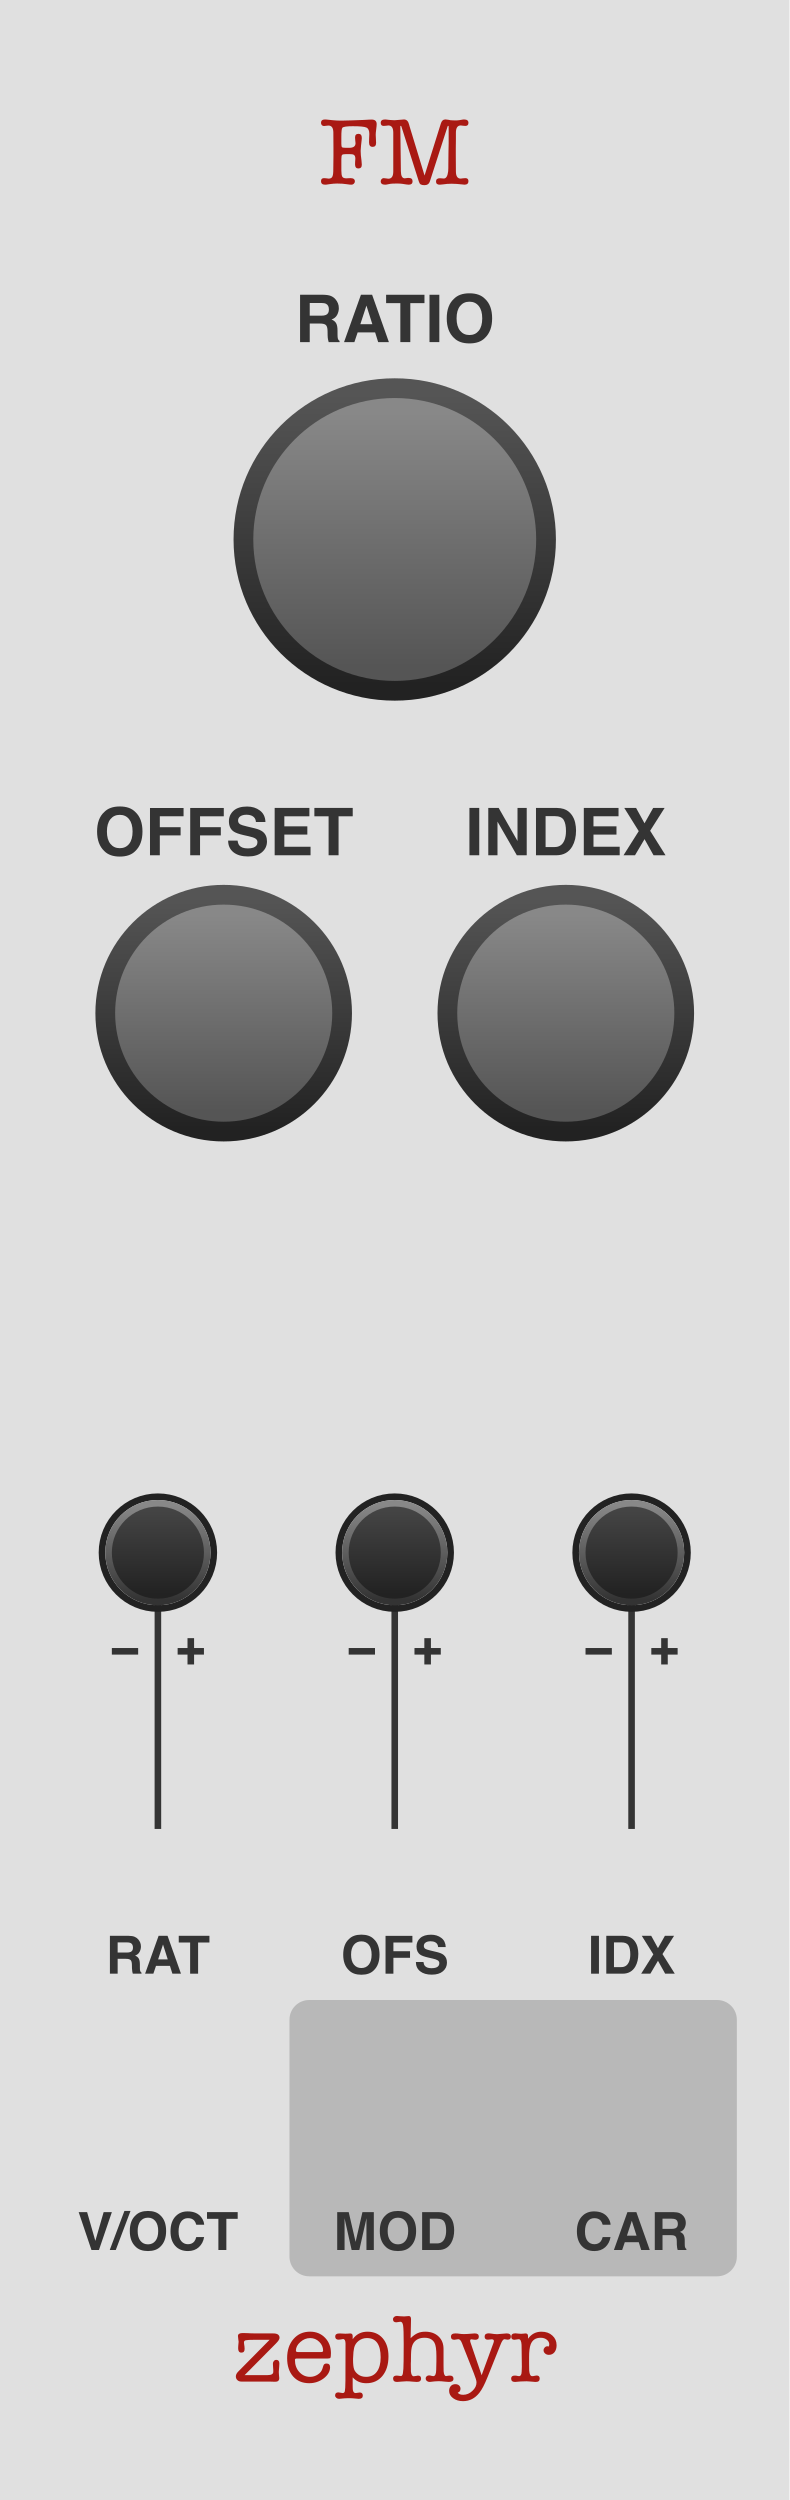
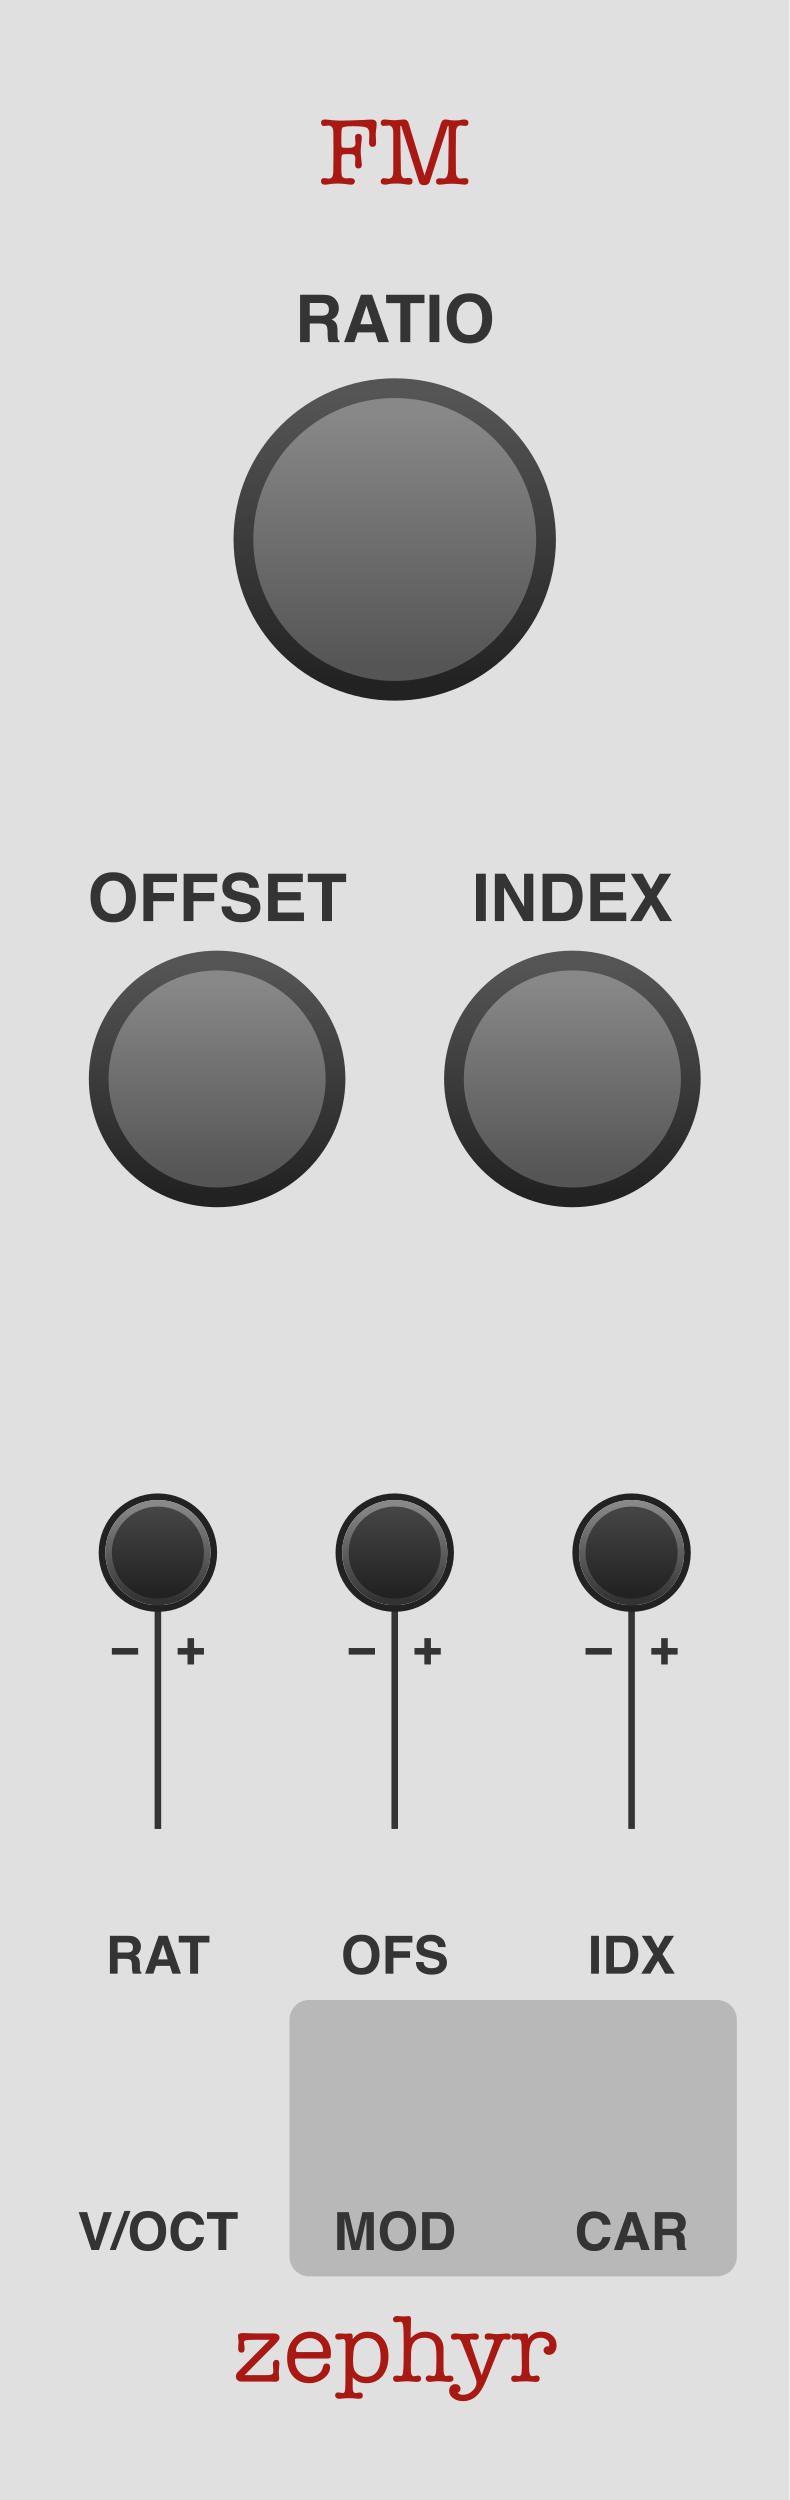
<svg xmlns="http://www.w3.org/2000/svg" xmlns:xlink="http://www.w3.org/1999/xlink" version="1.1" width="120" height="380" viewBox="0 0 120 380" id="svg164">
  <style id="style2">
    text.title {
      fill: #a91913;
      font-family: 'American Typewriter';
      font-size: 11pt;
    }
    text.big-label {
      fill: #343434;
      font-family: 'Helvetica';
      font-weight: bold;
      font-size: 7.5pt;
    }
    text.label {
      fill: #343434;
      font-family: 'Helvetica';
      font-weight: bold;
      font-size: 6pt;
    }
    .background {
      fill: #e0e0e0;
    }
    .output {
      fill: #b8b8b8;
    }
    polyline.connect {
      stroke: #343434;
      stroke-width: 1;
    }

    .blueprint {
      stroke: #08f;
      fill: none;
    }
  </style>
  <defs id="defs50">
    <linearGradient id="smallKnobMediumGradient">
      <stop offset="5%" stop-color="#888" id="stop4" />
      <stop offset="95%" stop-color="#333" id="stop6" />
    </linearGradient>
    <linearGradient id="smallKnobDarkGradient">
      <stop offset="5%" stop-color="#444" id="stop9" />
      <stop offset="95%" stop-color="#222" id="stop11" />
    </linearGradient>
    <linearGradient id="bigKnobMediumGradient">
      <stop offset="5%" stop-color="#888" id="stop14" />
      <stop offset="95%" stop-color="#555" id="stop16" />
    </linearGradient>
    <linearGradient id="bigKnobDarkGradient">
      <stop offset="5%" stop-color="#555" id="stop19" />
      <stop offset="95%" stop-color="#222" id="stop21" />
    </linearGradient>
    <symbol id="knob18">
      <g transform="translate(9 9)" id="g30">
        <circle r="8.5" stroke="#222" fill="none" id="circle24" />
        <circle r="8" fill="url('#smallKnobMediumGradient')" transform="rotate(90)" id="circle26" />
        <circle r="7" fill="url('#smallKnobDarkGradient')" transform="rotate(90)" id="circle28" />
      </g>
    </symbol>
    <symbol id="knob40">
      <g transform="translate(20 20)" id="g37">
        <circle r="19.5" fill="url('#bigKnobDarkGradient')" transform="rotate(90)" id="circle33" />
        <circle r="16.5" fill="url('#bigKnobMediumGradient')" transform="rotate(90)" id="circle35" />
      </g>
    </symbol>
    <symbol id="knob50">
      <g transform="translate(25 25)" id="g44">
        <circle r="24.5" fill="url('#bigKnobDarkGradient')" transform="rotate(90)" id="circle40" />
        <circle r="21.5" fill="url('#bigKnobMediumGradient')" transform="rotate(90)" id="circle42" />
      </g>
    </symbol>
    <symbol id="port">
      <g transform="translate(12 12)" id="g47" />
    </symbol>
    <linearGradient xlink:href="#bigKnobDarkGradient" id="linearGradient215" x1="-24.5" y1="-24.5" x2="24.5" y2="-24.5" gradientUnits="userSpaceOnUse" />
    <linearGradient xlink:href="#bigKnobMediumGradient" id="linearGradient217" x1="-21.5" y1="-21.5" x2="21.5" y2="-21.5" gradientUnits="userSpaceOnUse" />
    <linearGradient xlink:href="#bigKnobDarkGradient" id="linearGradient227" x1="-19.5" y1="-19.5" x2="19.5" y2="-19.5" gradientUnits="userSpaceOnUse" />
    <linearGradient xlink:href="#bigKnobMediumGradient" id="linearGradient229" x1="-16.5" y1="-16.5" x2="16.5" y2="-16.5" gradientUnits="userSpaceOnUse" />
    <linearGradient xlink:href="#bigKnobDarkGradient" id="linearGradient239" x1="-19.5" y1="-19.5" x2="19.5" y2="-19.5" gradientUnits="userSpaceOnUse" />
    <linearGradient xlink:href="#bigKnobMediumGradient" id="linearGradient241" x1="-16.5" y1="-16.5" x2="16.5" y2="-16.5" gradientUnits="userSpaceOnUse" />
    <linearGradient xlink:href="#smallKnobMediumGradient" id="linearGradient253" x1="-8" y1="-8" x2="8" y2="-8" gradientUnits="userSpaceOnUse" />
    <linearGradient xlink:href="#smallKnobDarkGradient" id="linearGradient255" x1="-7" y1="-7" x2="7" y2="-7" gradientUnits="userSpaceOnUse" />
    <linearGradient xlink:href="#smallKnobMediumGradient" id="linearGradient275" x1="-8" y1="-8" x2="8" y2="-8" gradientUnits="userSpaceOnUse" />
    <linearGradient xlink:href="#smallKnobDarkGradient" id="linearGradient277" x1="-7" y1="-7" x2="7" y2="-7" gradientUnits="userSpaceOnUse" />
    <linearGradient xlink:href="#smallKnobMediumGradient" id="linearGradient297" x1="-8" y1="-8" x2="8" y2="-8" gradientUnits="userSpaceOnUse" />
    <linearGradient xlink:href="#smallKnobDarkGradient" id="linearGradient299" x1="-7" y1="-7" x2="7" y2="-7" gradientUnits="userSpaceOnUse" />
  </defs>
  <path id="rect52" style="fill:#e0e0e0" d="M 0,0 H 120 V 380 H 0 Z" class="background" />
  <g aria-label="FM" id="text54" style="font-size:14.667px;font-family:'American Typewriter';text-anchor:middle;fill:#a91913" class="title">
    <path d="M 50.684,23.732 V 22.5 l -0.015,-2.332 q 0,-1.085 -0.748,-1.085 -0.191,0 -0.293,0.029 -0.235,0.044 -0.381,0.044 -0.191,0 -0.323,-0.132 -0.132,-0.147 -0.132,-0.352 0,-0.513 0.616,-0.513 0.073,0 0.22,0.015 l 1.012,0.103 q 0.572,0.059 1.276,0.059 0.381,0 1.643,-0.044 L 55.245,18.232 q 0.337,-0.015 0.792,-0.044 0.205,-0.015 0.44,-0.015 0.777,0 0.777,0.689 0,0.264 -0.073,0.807 -0.073,0.543 -0.073,0.821 0,0.235 0.029,0.587 0.029,0.352 0.029,0.645 0,0.601 -0.528,0.601 -0.543,0 -0.543,-0.689 0,-0.205 0.015,-0.631 0.029,-0.425 0.029,-0.631 0,-0.777 -0.44,-0.983 -0.44,-0.205 -2.083,-0.205 -1.393,0 -1.584,0.249 -0.147,0.191 -0.147,1.349 v 1.085 q 0,0.411 0.103,0.513 0.117,0.088 0.616,0.088 h 0.484 q 0.953,0 0.953,-0.704 0,-0.161 -0.044,-0.44 -0.029,-0.279 -0.029,-0.425 0,-0.557 0.528,-0.557 0.499,0 0.499,0.645 0,0.088 -0.029,0.352 l -0.088,0.792 q -0.059,0.528 -0.059,0.792 0,0.601 0.132,1.525 0.044,0.308 0.044,0.587 0,0.572 -0.528,0.572 -0.499,0 -0.499,-0.616 0,-0.147 0.015,-0.44 0.029,-0.293 0.029,-0.44 0,-0.455 -0.249,-0.587 Q 53.602,23.424 53.089,23.424 h -0.455 q -0.513,0 -0.631,0.117 -0.117,0.117 -0.117,0.645 V 25.932 q 0,0.689 0.147,0.939 0.161,0.235 0.587,0.235 0.103,0 0.323,-0.015 0.22,-0.015 0.323,-0.015 0.675,0 0.675,0.499 0,0.205 -0.161,0.352 -0.147,0.147 -0.367,0.147 -0.235,0 -0.689,-0.073 -0.645,-0.103 -1.467,-0.103 -0.528,0 -1.129,0.088 l -0.499,0.073 q -0.044,0 -0.103,0.015 -0.059,0 -0.088,0 -0.645,0 -0.645,-0.528 0,-0.469 0.455,-0.469 0.059,0 0.381,0.029 0.161,0.044 0.308,0.044 0.396,0 0.543,-0.235 0.161,-0.249 0.176,-0.865 z" style="font-size:14.667px;font-family:'American Typewriter';text-anchor:middle;fill:#a91913" id="path405" />
    <path d="M 62.272,19.259 64.531,26.68 67.01,18.775 q 0.191,-0.616 0.66,-0.616 h 0.073 q 0.147,0 0.381,0.044 0.293,0.073 0.381,0.073 0.235,0.029 0.645,0.029 0.44,0 0.689,-0.044 l 0.513,-0.088 q 0.044,-0.015 0.176,-0.015 0.675,0 0.675,0.513 0,0.469 -0.469,0.469 -0.117,0 -0.352,-0.029 -0.22,-0.044 -0.337,-0.044 -0.748,0 -0.748,1.1 v 1.027 l -0.015,1.291 V 23.732 l 0.015,2.317 q 0,1.1 0.733,1.1 0.147,0 0.323,-0.044 0.323,-0.029 0.381,-0.029 0.469,0 0.469,0.469 0,0.528 -0.631,0.528 0.029,0 -0.22,-0.029 -1.012,-0.117 -1.716,-0.117 -0.689,0 -1.32,0.103 -0.264,0.044 -0.469,0.044 -0.572,0 -0.572,-0.484 0,-0.499 0.587,-0.499 0.147,0 0.22,0.015 0.323,0.029 0.381,0.029 0.528,0 0.66,-1.1 0.029,-0.235 0.029,-1.496 0,-0.484 0.015,-1.408 l 0.029,-1.32 v -2.596 q 0,-0.088 -0.073,-0.088 -0.044,0 -0.088,0.088 l -2.699,8.375 q -0.176,0.557 -0.821,0.557 -0.381,0 -0.572,-0.117 -0.176,-0.103 -0.279,-0.44 l -2.655,-8.375 q -0.044,-0.088 -0.103,-0.088 -0.059,0 -0.059,0.088 l 0.088,6.82 q 0.015,1.071 0.587,1.071 0.161,0 0.44,-0.059 h 0.176 q 0.572,0 0.572,0.513 0,0.513 -0.587,0.513 -0.103,0 -0.308,-0.029 -0.323,-0.044 -0.689,-0.103 -0.293,-0.044 -0.748,-0.044 -0.807,0 -1.041,0.044 l -0.616,0.117 q -0.029,0 -0.088,0.015 -0.059,0 -0.088,0 -0.675,0 -0.675,-0.513 0,-0.205 0.132,-0.337 0.132,-0.147 0.323,-0.147 0.161,0 0.381,0.044 0.22,0.044 0.323,0.044 0.748,0 0.748,-1.1 v -5.896 q 0,-1.1 -0.748,-1.1 -0.117,0 -0.352,0.044 -0.235,0.029 -0.352,0.029 -0.455,0 -0.455,-0.469 0,-0.513 0.66,-0.513 0.059,0 0.191,0.015 l 0.513,0.059 q 0.381,0.044 0.719,0.044 0.279,0 0.748,-0.059 0.484,-0.059 0.704,-0.059 0.572,0 0.763,0.719 z" style="font-size:14.667px;font-family:'American Typewriter';text-anchor:middle;fill:#a91913" id="path407" />
  </g>
  <g aria-label="zephyr" id="text56" style="font-size:14.667px;font-family:'American Typewriter';text-anchor:middle;fill:#a91913" class="title">
    <path d="m 36.201,360.489 4.781,-4.84 h -2.244 q -1.1,0 -1.379,0.073 -0.279,0.059 -0.279,0.337 0,0.117 0.029,0.264 0.073,0.381 0.073,0.719 0,0.557 -0.484,0.557 -0.499,0 -0.499,-0.645 0,-0.279 0.015,-0.381 0.059,-0.44 0.059,-0.631 0,-0.147 -0.059,-0.425 -0.044,-0.293 -0.044,-0.44 0,-0.455 0.733,-0.455 0.235,0 0.631,0.015 0.455,0.029 0.631,0.029 l 0.88,0.015 h 2.493 q 0.953,0 0.953,0.675 0,0.308 -0.557,0.865 l -4.752,4.796 h 3.491 q 0.865,0 0.865,-0.499 V 360.24 q 0,-0.249 -0.029,-0.425 -0.029,-0.557 -0.029,-0.528 0,-0.249 0.147,-0.411 0.147,-0.176 0.367,-0.176 0.469,0 0.469,0.557 0,0.249 -0.029,0.513 -0.059,0.528 -0.059,0.763 0,0.161 0.029,0.469 0.044,0.308 0.044,0.469 0,0.572 -0.645,0.557 L 40.909,362 h -4.224 q -0.367,0 -0.601,-0.22 -0.235,-0.22 -0.235,-0.557 0,-0.381 0.352,-0.733 z" style="font-size:14.667px;font-family:'American Typewriter';text-anchor:middle;fill:#a91913" id="path392" />
    <path d="m 50.301,357.688 q 0,0.557 -0.073,0.689 -0.073,0.117 -0.425,0.117 h -4.664 q -0.191,0 -0.249,0.059 -0.059,0.044 -0.059,0.161 0,1.1 0.66,1.833 0.66,0.733 1.643,0.733 0.645,0 1.173,-0.352 0.543,-0.352 0.704,-0.895 l 0.132,-0.425 q 0.103,-0.352 0.484,-0.352 0.543,0 0.543,0.557 0,0.953 -0.968,1.701 -0.968,0.733 -2.2,0.733 -1.54,0 -2.449,-1.027 -0.909,-1.041 -0.909,-2.787 0,-1.789 0.968,-2.904 0.968,-1.115 2.523,-1.115 1.379,0 2.273,0.924 0.895,0.924 0.895,2.347 z m -5.324,-0.381 q 0,0.205 0.323,0.205 h 3.505 q 0.308,0 0.308,-0.205 0,-0.777 -0.587,-1.349 -0.587,-0.572 -1.379,-0.572 -0.821,0 -1.496,0.601 -0.675,0.587 -0.675,1.32 z" style="font-size:14.667px;font-family:'American Typewriter';text-anchor:middle;fill:#a91913" id="path394" />
    <path d="m 53.606,355.092 v 0.469 q 0.821,-1.144 2.244,-1.144 1.467,0 2.332,1.012 0.865,1.012 0.865,2.743 0,1.863 -0.924,2.977 -0.909,1.1 -2.449,1.1 -1.276,0 -2.068,-0.895 v 1.217 q 0,0.557 0.029,0.719 0.088,0.455 0.425,0.455 0.103,0 0.308,-0.044 0.205,-0.044 0.308,-0.044 0.469,0 0.469,0.484 0,0.484 -0.616,0.484 -0.22,0 -0.66,-0.059 -0.323,-0.044 -0.968,-0.044 -0.352,0 -0.587,0.029 -0.587,0.073 -0.777,0.073 -0.249,0 -0.425,-0.161 -0.176,-0.147 -0.176,-0.352 0,-0.469 0.499,-0.469 0.088,0 0.279,0.044 0.249,0.059 0.367,0.059 0.279,0 0.337,-0.293 0.073,-0.279 0.088,-1.584 l 0.015,-5.661 q -0.015,-0.675 -0.381,-0.675 -0.103,0 -0.323,0.059 -0.205,0.044 -0.323,0.044 -0.543,0 -0.543,-0.484 0,-0.469 0.645,-0.469 0.161,0 0.352,0.015 0.367,0.029 0.543,0.029 0.132,0 0.381,-0.015 0.249,-0.029 0.367,-0.029 0.367,0 0.367,0.411 z m 0.22,1.789 q -0.132,0.572 -0.147,1.393 0,0.059 -0.015,0.22 0,0.132 0,0.205 0,0.983 0.161,1.437 0.161,0.44 0.631,0.792 0.484,0.352 1.188,0.352 1.056,0 1.628,-0.763 0.587,-0.777 0.587,-2.2 0,-2.933 -2.083,-2.933 -0.704,0 -1.261,0.425 -0.543,0.425 -0.689,1.071 z" style="font-size:14.667px;font-family:'American Typewriter';text-anchor:middle;fill:#a91913" id="path396" />
    <path d="M 62.474,352.555 62.415,355.4 q 0.587,-0.557 1.071,-0.763 0.484,-0.22 1.144,-0.22 1.261,0 2.024,0.719 0.763,0.719 0.763,1.892 v 2.449 q 0,0.865 0.015,0.953 0.059,0.733 0.381,0.733 0.117,0 0.337,-0.059 0.088,-0.015 0.235,-0.015 0.543,0 0.543,0.484 0,0.484 -0.704,0.484 -0.191,0 -0.557,-0.044 -0.616,-0.073 -0.997,-0.073 -0.381,0 -0.587,0.029 -0.616,0.088 -0.763,0.088 -0.264,0 -0.44,-0.147 -0.176,-0.161 -0.176,-0.396 0,-0.191 0.147,-0.323 0.161,-0.132 0.367,-0.132 0.161,0 0.381,0.073 0.132,0.044 0.249,0.044 0.44,0 0.455,-0.953 0,-0.176 0.015,-0.689 l 0.015,-0.631 v -0.792 q 0,-1.496 -0.293,-2.009 -0.425,-0.763 -1.496,-0.763 -1.159,0 -1.687,0.792 -0.367,0.543 -0.381,1.745 l -0.015,1.056 q 0,0.088 -0.015,0.293 0,0.191 0,0.279 0,0.836 0.015,0.968 0.073,0.719 0.425,0.719 0.117,0 0.323,-0.044 0.22,-0.059 0.323,-0.059 0.469,0 0.469,0.455 0,0.513 -0.645,0.513 -0.205,0 -0.616,-0.044 -0.557,-0.059 -0.953,-0.059 -0.249,0 -0.689,0.044 -0.587,0.059 -0.748,0.059 -0.601,0 -0.601,-0.528 0,-0.44 0.557,-0.44 0.191,0 0.279,0.029 0.249,0.044 0.352,0.044 0.235,0 0.308,-0.44 0.088,-0.455 0.103,-1.833 l 0.015,-2.625 q 0,-2.2 -0.088,-2.772 -0.088,-0.587 -0.411,-0.587 -0.103,0 -0.308,0.044 -0.205,0.044 -0.323,0.044 -0.499,0 -0.499,-0.469 0,-0.205 0.176,-0.352 0.176,-0.147 0.425,-0.147 0.073,0 0.499,0.044 0.279,0.029 0.601,0.029 0.132,0 0.367,-0.029 0.235,-0.029 0.337,-0.029 0.337,0 0.337,0.484 z" style="font-size:14.667px;font-family:'American Typewriter';text-anchor:middle;fill:#a91913" id="path398" />
    <path d="m 71.522,356.075 1.687,4.957 1.789,-4.884 q 0.073,-0.205 0.073,-0.323 0,-0.249 -0.337,-0.249 -0.176,0 -0.279,0.029 -0.235,0.029 -0.308,0.029 -0.484,0 -0.484,-0.469 0,-0.499 0.631,-0.499 0.088,0 0.293,0.029 l 0.528,0.073 q 0.205,0.029 0.44,0.029 0.249,0 0.733,-0.059 0.484,-0.059 0.733,-0.059 0.631,0 0.631,0.484 0,0.469 -0.484,0.469 -0.147,0 -0.22,-0.029 -0.191,-0.044 -0.264,-0.044 -0.279,0 -0.572,0.748 l -1.995,4.987 q -0.66,1.657 -1.247,2.405 -0.997,1.276 -2.493,1.276 -0.895,0 -1.511,-0.455 -0.601,-0.455 -0.601,-1.1 0,-0.455 0.264,-0.748 0.264,-0.279 0.689,-0.279 0.337,0 0.557,0.191 0.22,0.205 0.22,0.499 0,0.469 -0.425,0.601 0.22,0.323 0.836,0.323 0.777,0 1.393,-0.587 0.631,-0.572 0.631,-1.291 0,-0.367 -0.396,-1.364 l -1.613,-4.077 q 0,0 -0.176,-0.469 -0.249,-0.66 -0.572,-0.66 -0.088,0 -0.323,0.044 -0.22,0.044 -0.293,0.044 -0.513,0 -0.513,-0.469 0,-0.499 0.675,-0.499 0.22,0 0.337,0.015 l 0.587,0.073 q 0.015,0 0.117,0 0.103,0.015 0.176,0.015 0.528,0 1.129,-0.059 0.455,-0.044 0.601,-0.044 0.616,0 0.616,0.484 0,0.484 -0.557,0.484 -0.088,0 -0.279,-0.029 -0.191,-0.044 -0.279,-0.044 -0.205,0 -0.205,0.205 0,0.117 0.059,0.293 z" style="font-size:14.667px;font-family:'American Typewriter';text-anchor:middle;fill:#a91913" id="path400" />
    <path d="m 80.261,355.092 v 0.396 q 0.763,-1.071 2.039,-1.071 1.027,0 1.657,0.587 0.645,0.572 0.645,1.481 0,0.645 -0.323,1.056 -0.323,0.396 -0.851,0.396 -0.337,0 -0.572,-0.205 -0.235,-0.205 -0.235,-0.499 0,-0.235 0.176,-0.411 0.176,-0.191 0.411,-0.191 0.044,0 0.191,0.044 0.088,-0.176 0.088,-0.323 0,-0.425 -0.381,-0.719 -0.367,-0.293 -0.924,-0.293 -1.144,0 -1.525,1.027 -0.235,0.631 -0.235,1.907 v 0.968 q 0,0.983 0.015,1.1 0.073,0.836 0.455,0.836 0.191,0 0.396,-0.059 0.161,-0.044 0.279,-0.044 0.469,0 0.469,0.469 0,0.513 -0.601,0.513 h -0.059 q -0.22,0 -0.675,-0.059 -0.44,-0.044 -0.66,-0.044 -0.587,0 -0.924,0.029 l -0.821,0.073 q -0.601,0 -0.601,-0.513 0,-0.455 0.557,-0.455 0.147,0 0.22,0.015 l 0.22,0.044 q 0.147,0.029 0.205,0.029 0.367,0 0.396,-0.675 l 0.029,-0.748 -0.044,-3.329 q -0.044,-0.865 -0.44,-0.865 -0.117,0 -0.323,0.044 -0.205,0.044 -0.323,0.044 -0.484,0 -0.484,-0.469 0,-0.513 0.631,-0.513 0.147,0 0.44,0.044 0.293,0.029 0.44,0.029 0.117,0 0.381,-0.029 0.117,-0.029 0.279,-0.029 0.381,0 0.381,0.411 z" style="font-size:14.667px;font-family:'American Typewriter';text-anchor:middle;fill:#a91913" id="path402" />
  </g>
  <g aria-label="RATIO" id="text58" style="font-weight:bold;font-size:10px;font-family:Helvetica;text-anchor:middle;fill:#343434" class="big-label">
    <path d="M 48.633,49.178 H 47.08 V 52 h -1.47 v -7.197 h 3.53 q 0.757,0.015 1.162,0.186 0.41,0.171 0.693,0.503 0.234,0.273 0.371,0.605 0.137,0.332 0.137,0.757 0,0.513 -0.259,1.011 -0.259,0.493 -0.854,0.698 0.498,0.2 0.703,0.571 0.21,0.366 0.21,1.123 v 0.483 q 0,0.493 0.039,0.669 0.059,0.278 0.273,0.41 V 52 h -1.655 q -0.068,-0.239 -0.098,-0.386 -0.059,-0.303 -0.063,-0.62 l -0.01,-0.669 q -0.01,-0.688 -0.254,-0.918 -0.239,-0.229 -0.903,-0.229 z m 0.913,-1.309 q 0.449,-0.205 0.449,-0.811 0,-0.654 -0.435,-0.879 -0.244,-0.127 -0.732,-0.127 h -1.748 v 1.934 h 1.704 q 0.508,0 0.762,-0.117 z" style="font-weight:bold;font-size:10px;font-family:Helvetica;text-anchor:middle;fill:#343434" id="path426" />
    <path d="M 57.017,50.521 H 54.365 L 53.867,52 h -1.572 l 2.568,-7.197 H 56.562 L 59.111,52 h -1.631 z m -0.42,-1.24 -0.898,-2.832 -0.928,2.832 z" style="font-weight:bold;font-size:10px;font-family:Helvetica;text-anchor:middle;fill:#343434" id="path428" />
    <path d="m 64.519,44.803 v 1.274 h -2.153 V 52 h -1.514 v -5.923 h -2.163 v -1.274 z" style="font-weight:bold;font-size:10px;font-family:Helvetica;text-anchor:middle;fill:#343434" id="path430" />
    <path d="m 65.283,44.803 h 1.494 V 52 h -1.494 z" style="font-weight:bold;font-size:10px;font-family:Helvetica;text-anchor:middle;fill:#343434" id="path432" />
    <path d="m 71.357,52.2 q -1.543,0 -2.358,-0.84 -1.094,-1.03 -1.094,-2.969 0,-1.978 1.094,-2.969 0.815,-0.84 2.358,-0.84 1.543,0 2.358,0.84 1.089,0.991 1.089,2.969 0,1.938 -1.089,2.969 -0.815,0.84 -2.358,0.84 z m 1.421,-1.934 q 0.522,-0.659 0.522,-1.875 0,-1.211 -0.527,-1.87 -0.522,-0.664 -1.416,-0.664 -0.894,0 -1.426,0.659 -0.532,0.659 -0.532,1.875 0,1.216 0.532,1.875 0.532,0.659 1.426,0.659 0.894,0 1.421,-0.659 z" style="font-weight:bold;font-size:10px;font-family:Helvetica;text-anchor:middle;fill:#343434" id="path434" />
  </g>
  <g id="use60" transform="translate(35,57)">
    <g transform="translate(25,25)" id="g211">
      <path id="circle207" style="fill:url(#linearGradient215)" transform="rotate(90)" d="M 24.5,0 A 24.5,24.5 0 0 1 0,24.5 24.5,24.5 0 0 1 -24.5,0 24.5,24.5 0 0 1 0,-24.5 24.5,24.5 0 0 1 24.5,0 Z" />
      <path id="circle209" style="fill:url(#linearGradient217)" transform="rotate(90)" d="M 21.5,0 A 21.5,21.5 0 0 1 0,21.5 21.5,21.5 0 0 1 -21.5,0 21.5,21.5 0 0 1 0,-21.5 21.5,21.5 0 0 1 21.5,0 Z" />
    </g>
  </g>
  <g aria-label="OFFSET" id="text64" style="font-weight:bold;font-size:10px;font-family:Helvetica;text-anchor:middle;fill:#343434" class="big-label">
-     <path d="m 18.209,130.2 q -1.543,0 -2.358,-0.84 -1.094,-1.03 -1.094,-2.969 0,-1.978 1.094,-2.969 0.815,-0.84 2.358,-0.84 1.543,0 2.358,0.84 1.089,0.991 1.089,2.969 0,1.938 -1.089,2.969 -0.815,0.84 -2.358,0.84 z m 1.421,-1.934 q 0.522,-0.659 0.522,-1.875 0,-1.211 -0.527,-1.87 -0.522,-0.664 -1.416,-0.664 -0.894,0 -1.426,0.659 -0.532,0.659 -0.532,1.875 0,1.216 0.532,1.875 0.532,0.659 1.426,0.659 0.894,0 1.421,-0.659 z" style="font-weight:bold;font-size:10px;font-family:Helvetica;text-anchor:middle;fill:#343434" id="path379" />
-     <path d="m 27.901,124.077 h -3.608 v 1.655 h 3.159 v 1.25 H 24.293 V 130 h -1.494 v -7.188 h 5.103 z" style="font-weight:bold;font-size:10px;font-family:Helvetica;text-anchor:middle;fill:#343434" id="path381" />
-     <path d="M 34.015,124.077 H 30.406 v 1.655 h 3.159 v 1.25 H 30.406 V 130 h -1.494 v -7.188 h 5.103 z" style="font-weight:bold;font-size:10px;font-family:Helvetica;text-anchor:middle;fill:#343434" id="path383" />
-     <path d="m 37.638,128.96 q 0.532,0 0.864,-0.117 0.63,-0.225 0.63,-0.835 0,-0.356 -0.312,-0.552 -0.312,-0.19 -0.981,-0.337 l -0.762,-0.171 q -1.123,-0.254 -1.553,-0.552 -0.728,-0.498 -0.728,-1.558 0,-0.967 0.703,-1.606 0.703,-0.64 2.065,-0.64 1.138,0 1.938,0.605 0.806,0.601 0.845,1.748 h -1.445 q -0.039,-0.649 -0.566,-0.923 -0.352,-0.181 -0.874,-0.181 -0.581,0 -0.928,0.234 -0.347,0.234 -0.347,0.654 0,0.386 0.342,0.576 0.22,0.127 0.938,0.298 l 1.24,0.298 q 0.815,0.195 1.23,0.522 0.645,0.508 0.645,1.47 0,0.986 -0.757,1.641 -0.752,0.649 -2.129,0.649 -1.406,0 -2.212,-0.64 -0.806,-0.645 -0.806,-1.768 h 1.436 q 0.068,0.493 0.269,0.737 0.366,0.444 1.255,0.444 z" style="font-weight:bold;font-size:10px;font-family:Helvetica;text-anchor:middle;fill:#343434" id="path385" />
-     <path d="M 46.715,126.855 H 43.219 v 1.851 h 3.984 V 130 h -5.454 v -7.197 h 5.278 v 1.274 H 43.219 v 1.528 h 3.496 z" style="font-weight:bold;font-size:10px;font-family:Helvetica;text-anchor:middle;fill:#343434" id="path387" />
-     <path d="m 53.614,122.803 v 1.274 H 51.461 V 130 h -1.514 v -5.923 H 47.784 v -1.274 z" style="font-weight:bold;font-size:10px;font-family:Helvetica;text-anchor:middle;fill:#343434" id="path389" />
-   </g>
-   <g id="use66" transform="translate(14,134)">
+     <path d="m 17.209,140.2 q -1.543,0 -2.358,-0.84 -1.094,-1.03 -1.094,-2.969 0,-1.978 1.094,-2.969 0.815,-0.84 2.358,-0.84 1.543,0 2.358,0.84 1.089,0.991 1.089,2.969 0,1.938 -1.089,2.969 -0.815,0.84 -2.358,0.84 z m 1.421,-1.934 q 0.522,-0.659 0.522,-1.875 0,-1.211 -0.527,-1.87 -0.522,-0.664 -1.416,-0.664 -0.894,0 -1.426,0.659 -0.532,0.659 -0.532,1.875 0,1.216 0.532,1.875 0.532,0.659 1.426,0.659 0.894,0 1.421,-0.659 z" style="font-weight:bold;font-size:10px;font-family:Helvetica;text-anchor:middle;fill:#343434" id="path379" />
+     <path d="m 26.901,134.077 h -3.608 v 1.655 h 3.159 v 1.25 H 23.293 V 140 h -1.494 v -7.188 h 5.103 z" style="font-weight:bold;font-size:10px;font-family:Helvetica;text-anchor:middle;fill:#343434" id="path381" />
+     <path d="M 33.015,134.077 H 29.406 v 1.655 h 3.159 v 1.25 H 29.406 V 140 h -1.494 v -7.188 h 5.103 z" style="font-weight:bold;font-size:10px;font-family:Helvetica;text-anchor:middle;fill:#343434" id="path383" />
+     <path d="m 36.638,138.96 q 0.532,0 0.864,-0.117 0.63,-0.225 0.63,-0.835 0,-0.356 -0.312,-0.552 -0.312,-0.19 -0.981,-0.337 l -0.762,-0.171 q -1.123,-0.254 -1.553,-0.552 -0.728,-0.498 -0.728,-1.558 0,-0.967 0.703,-1.606 0.703,-0.64 2.065,-0.64 1.138,0 1.938,0.605 0.806,0.601 0.845,1.748 h -1.445 q -0.039,-0.649 -0.566,-0.923 -0.352,-0.181 -0.874,-0.181 -0.581,0 -0.928,0.234 -0.347,0.234 -0.347,0.654 0,0.386 0.342,0.576 0.22,0.127 0.938,0.298 l 1.24,0.298 q 0.815,0.195 1.23,0.522 0.645,0.508 0.645,1.47 0,0.986 -0.757,1.641 -0.752,0.649 -2.129,0.649 -1.406,0 -2.212,-0.64 -0.806,-0.645 -0.806,-1.768 h 1.436 q 0.068,0.493 0.269,0.737 0.366,0.444 1.255,0.444 z" style="font-weight:bold;font-size:10px;font-family:Helvetica;text-anchor:middle;fill:#343434" id="path385" />
+     <path d="M 45.715,136.855 H 42.219 v 1.851 h 3.984 V 140 h -5.454 v -7.197 h 5.278 v 1.274 H 42.219 v 1.528 h 3.496 z" style="font-weight:bold;font-size:10px;font-family:Helvetica;text-anchor:middle;fill:#343434" id="path387" />
+     <path d="m 52.614,132.803 v 1.274 H 50.461 V 140 h -1.514 v -5.923 H 46.784 v -1.274 z" style="font-weight:bold;font-size:10px;font-family:Helvetica;text-anchor:middle;fill:#343434" id="path389" />
+   </g>
+   <g id="use66" transform="translate(13,144)">
    <g transform="translate(20,20)" id="g223">
      <path id="circle219" style="fill:url(#linearGradient227)" transform="rotate(90)" d="M 19.5,0 A 19.5,19.5 0 0 1 0,19.5 19.5,19.5 0 0 1 -19.5,0 19.5,19.5 0 0 1 0,-19.5 19.5,19.5 0 0 1 19.5,0 Z" />
      <path id="circle221" style="fill:url(#linearGradient229)" transform="rotate(90)" d="M 16.5,0 A 16.5,16.5 0 0 1 0,16.5 16.5,16.5 0 0 1 -16.5,0 16.5,16.5 0 0 1 0,-16.5 16.5,16.5 0 0 1 16.5,0 Z" />
    </g>
  </g>
  <g aria-label="INDEX" id="text70" style="font-weight:bold;font-size:10px;font-family:Helvetica;text-anchor:middle;fill:#343434" class="big-label">
-     <path d="m 71.352,122.803 h 1.494 V 130 h -1.494 z" style="font-weight:bold;font-size:10px;font-family:Helvetica;text-anchor:middle;fill:#343434" id="path366" />
-     <path d="m 80.062,130 h -1.504 l -2.939,-5.112 V 130 h -1.401 v -7.197 h 1.577 l 2.866,5.024 v -5.024 H 80.062 Z" style="font-weight:bold;font-size:10px;font-family:Helvetica;text-anchor:middle;fill:#343434" id="path368" />
-     <path d="M 84.569,130 H 81.469 v -7.197 h 3.101 q 0.669,0.01 1.113,0.156 0.757,0.249 1.226,0.913 0.376,0.537 0.513,1.162 0.137,0.625 0.137,1.191 0,1.436 -0.576,2.432 Q 86.2,130 84.569,130 Z m 1.118,-5.361 q -0.347,-0.586 -1.372,-0.586 H 82.929 V 128.75 h 1.387 q 1.064,0 1.484,-1.05 0.229,-0.576 0.229,-1.372 0,-1.099 -0.342,-1.689 z" style="font-weight:bold;font-size:10px;font-family:Helvetica;text-anchor:middle;fill:#343434" id="path370" />
-     <path d="m 93.705,126.855 h -3.496 v 1.851 h 3.984 V 130 h -5.454 v -7.197 h 5.278 v 1.274 h -3.809 v 1.528 h 3.496 z" style="font-weight:bold;font-size:10px;font-family:Helvetica;text-anchor:middle;fill:#343434" id="path372" />
-     <path d="M 101.161,130 H 99.335 L 97.968,127.549 96.522,130 h -1.748 l 2.314,-3.667 -2.202,-3.53 h 1.797 l 1.284,2.339 1.318,-2.339 h 1.738 l -2.202,3.472 z" style="font-weight:bold;font-size:10px;font-family:Helvetica;text-anchor:middle;fill:#343434" id="path374" />
-   </g>
-   <g id="use72" transform="translate(66,134)">
+     <path d="m 72.352,132.803 h 1.494 V 140 h -1.494 z" style="font-weight:bold;font-size:10px;font-family:Helvetica;text-anchor:middle;fill:#343434" id="path366" />
+     <path d="m 81.062,140 h -1.504 l -2.939,-5.112 V 140 h -1.401 v -7.197 h 1.577 l 2.866,5.024 v -5.024 H 81.062 Z" style="font-weight:bold;font-size:10px;font-family:Helvetica;text-anchor:middle;fill:#343434" id="path368" />
+     <path d="M 85.569,140 H 82.469 v -7.197 h 3.101 q 0.669,0.01 1.113,0.156 0.757,0.249 1.226,0.913 0.376,0.537 0.513,1.162 0.137,0.625 0.137,1.191 0,1.436 -0.576,2.432 Q 87.2,140 85.569,140 Z m 1.118,-5.361 q -0.347,-0.586 -1.372,-0.586 H 83.929 V 138.75 h 1.387 q 1.064,0 1.484,-1.05 0.229,-0.576 0.229,-1.372 0,-1.099 -0.342,-1.689 z" style="font-weight:bold;font-size:10px;font-family:Helvetica;text-anchor:middle;fill:#343434" id="path370" />
+     <path d="m 94.705,136.855 h -3.496 v 1.851 h 3.984 V 140 h -5.454 v -7.197 h 5.278 v 1.274 h -3.809 v 1.528 h 3.496 z" style="font-weight:bold;font-size:10px;font-family:Helvetica;text-anchor:middle;fill:#343434" id="path372" />
+     <path d="m 102.161,140 h -1.826 L 98.968,137.549 97.522,140 h -1.748 l 2.314,-3.667 -2.202,-3.53 h 1.797 l 1.284,2.339 1.318,-2.339 h 1.738 l -2.202,3.472 z" style="font-weight:bold;font-size:10px;font-family:Helvetica;text-anchor:middle;fill:#343434" id="path374" />
+   </g>
+   <g id="use72" transform="translate(67,144)">
    <g transform="translate(20,20)" id="g235">
      <path id="circle231" style="fill:url(#linearGradient239)" transform="rotate(90)" d="M 19.5,0 A 19.5,19.5 0 0 1 0,19.5 19.5,19.5 0 0 1 -19.5,0 19.5,19.5 0 0 1 0,-19.5 19.5,19.5 0 0 1 19.5,0 Z" />
      <path id="circle233" style="fill:url(#linearGradient241)" transform="rotate(90)" d="M 16.5,0 A 16.5,16.5 0 0 1 0,16.5 16.5,16.5 0 0 1 -16.5,0 16.5,16.5 0 0 1 0,-16.5 16.5,16.5 0 0 1 16.5,0 Z" />
    </g>
  </g>
  <path id="rect76" style="fill:#b8b8b8" d="m 47,304 h 62 c 1.662,0 3,1.338 3,3 v 36 c 0,1.662 -1.338,3 -3,3 H 47 c -1.662,0 -3,-1.338 -3,-3 v -36 c 0,-1.662 1.338,-3 3,-3 z" class="output" />
  <path id="polyline80" transform="translate(24,236)" style="stroke:#343434;stroke-width:1" d="M 0,0 V 42" class="connect" />
  <g transform="translate(24,251)" id="g88">
    <path id="polyline82" style="stroke:#343434;stroke-width:1" d="m -7,0 h 4" class="connect" />
    <path id="polyline84" style="stroke:#343434;stroke-width:1" d="M 7,0 H 3" class="connect" />
    <path id="polyline86" style="stroke:#343434;stroke-width:1" d="M 5,-2 V 2" class="connect" />
  </g>
  <g id="use92" transform="translate(15,227)">
    <g transform="translate(9,9)" id="g249">
      <path id="circle243" style="fill:none;stroke:#222222" d="M 8.5,0 A 8.5,8.5 0 0 1 0,8.5 8.5,8.5 0 0 1 -8.5,0 8.5,8.5 0 0 1 0,-8.5 8.5,8.5 0 0 1 8.5,0 Z" />
      <path id="circle245" style="fill:url(#linearGradient253)" transform="rotate(90)" d="M 8,0 A 8,8 0 0 1 0,8 8,8 0 0 1 -8,0 8,8 0 0 1 0,-8 8,8 0 0 1 8,0 Z" />
      <path id="circle247" style="fill:url(#linearGradient255)" transform="rotate(90)" d="M 7,0 A 7,7 0 0 1 0,7 7,7 0 0 1 -7,0 7,7 0 0 1 0,-7 7,7 0 0 1 7,0 Z" />
    </g>
  </g>
  <g id="use96" transform="translate(12,266)">
    <g transform="translate(12,12)" id="g257" />
  </g>
  <g aria-label="RAT" id="text98" style="font-weight:bold;font-size:8px;font-family:Helvetica;text-anchor:middle;fill:#343434" class="label">
    <path d="M 19.125,297.742 H 17.883 V 300 h -1.176 v -5.758 h 2.824 q 0.605,0.012 0.93,0.148 0.328,0.137 0.555,0.402 0.188,0.219 0.297,0.484 0.109,0.266 0.109,0.605 0,0.41 -0.207,0.809 -0.207,0.395 -0.684,0.559 0.398,0.16 0.562,0.457 0.168,0.293 0.168,0.898 v 0.387 q 0,0.395 0.031,0.535 0.047,0.223 0.219,0.328 V 300 H 20.188 q -0.055,-0.191 -0.078,-0.309 -0.047,-0.242 -0.051,-0.496 l -0.008,-0.535 q -0.008,-0.551 -0.203,-0.734 -0.191,-0.184 -0.723,-0.184 z m 0.73,-1.047 q 0.359,-0.164 0.359,-0.648 0,-0.523 -0.348,-0.703 -0.195,-0.102 -0.586,-0.102 h -1.398 v 1.547 h 1.363 q 0.406,0 0.609,-0.094 z" style="font-weight:bold;font-size:8px;font-family:Helvetica;text-anchor:middle;fill:#343434" id="path354" />
    <path d="M 25.832,298.816 H 23.711 L 23.312,300 h -1.258 l 2.055,-5.758 H 25.469 L 27.508,300 h -1.305 z m -0.336,-0.992 -0.719,-2.266 -0.742,2.266 z" style="font-weight:bold;font-size:8px;font-family:Helvetica;text-anchor:middle;fill:#343434" id="path356" />
    <path d="m 31.834,294.242 v 1.02 H 30.111 V 300 h -1.211 v -4.738 h -1.73 v -1.02 z" style="font-weight:bold;font-size:8px;font-family:Helvetica;text-anchor:middle;fill:#343434" id="path358" />
  </g>
  <g id="use102" transform="translate(12,308)">
    <g transform="translate(12,12)" id="g261" />
  </g>
  <g aria-label="V/OCT" id="text104" style="font-weight:bold;font-size:8px;font-family:Helvetica;text-anchor:middle;fill:#343434" class="label">
    <path d="m 11.957,336.242 h 1.285 l 1.25,4.371 1.262,-4.371 h 1.25 L 15.039,342 h -1.137 z" style="font-weight:bold;font-size:8px;font-family:Helvetica;text-anchor:middle;fill:#343434" id="path343" />
    <path d="m 16.68,342 2.23,-5.934 h 0.926 L 17.598,342 Z" style="font-weight:bold;font-size:8px;font-family:Helvetica;text-anchor:middle;fill:#343434" id="path345" />
    <path d="m 22.492,342.16 q -1.234,0 -1.887,-0.672 -0.875,-0.824 -0.875,-2.375 0,-1.582 0.875,-2.375 0.652,-0.672 1.887,-0.672 1.234,0 1.887,0.672 0.871,0.793 0.871,2.375 0,1.551 -0.871,2.375 -0.652,0.672 -1.887,0.672 z m 1.137,-1.547 q 0.418,-0.527 0.418,-1.5 0,-0.969 -0.422,-1.496 -0.418,-0.531 -1.133,-0.531 -0.715,0 -1.141,0.527 -0.426,0.527 -0.426,1.5 0,0.973 0.426,1.5 0.426,0.527 1.141,0.527 0.715,0 1.137,-0.527 z" style="font-weight:bold;font-size:8px;font-family:Helvetica;text-anchor:middle;fill:#343434" id="path347" />
    <path d="m 30.227,341.57 q -0.645,0.59 -1.648,0.59 -1.242,0 -1.953,-0.797 -0.711,-0.801 -0.711,-2.195 0,-1.508 0.809,-2.324 0.703,-0.711 1.789,-0.711 1.453,0 2.125,0.953 0.371,0.535 0.398,1.074 h -1.203 q -0.117,-0.414 -0.301,-0.625 -0.328,-0.375 -0.973,-0.375 -0.656,0 -1.035,0.531 -0.379,0.527 -0.379,1.496 0,0.969 0.398,1.453 0.402,0.48 1.02,0.48 0.633,0 0.965,-0.414 0.184,-0.223 0.305,-0.668 h 1.191 q -0.156,0.941 -0.797,1.531 z" style="font-weight:bold;font-size:8px;font-family:Helvetica;text-anchor:middle;fill:#343434" id="path349" />
    <path d="m 36.129,336.242 v 1.02 H 34.406 V 342 h -1.211 v -4.738 h -1.73 v -1.02 z" style="font-weight:bold;font-size:8px;font-family:Helvetica;text-anchor:middle;fill:#343434" id="path351" />
  </g>
  <path id="polyline108" transform="translate(60,236)" style="stroke:#343434;stroke-width:1" d="M 0,0 V 42" class="connect" />
  <g transform="translate(60,251)" id="g116">
    <path id="polyline110" style="stroke:#343434;stroke-width:1" d="m -7,0 h 4" class="connect" />
    <path id="polyline112" style="stroke:#343434;stroke-width:1" d="M 7,0 H 3" class="connect" />
    <path id="polyline114" style="stroke:#343434;stroke-width:1" d="M 5,-2 V 2" class="connect" />
  </g>
  <g id="use120" transform="translate(51,227)">
    <g transform="translate(9,9)" id="g271">
      <path id="circle265" style="fill:none;stroke:#222222" d="M 8.5,0 A 8.5,8.5 0 0 1 0,8.5 8.5,8.5 0 0 1 -8.5,0 8.5,8.5 0 0 1 0,-8.5 8.5,8.5 0 0 1 8.5,0 Z" />
      <path id="circle267" style="fill:url(#linearGradient275)" transform="rotate(90)" d="M 8,0 A 8,8 0 0 1 0,8 8,8 0 0 1 -8,0 8,8 0 0 1 0,-8 8,8 0 0 1 8,0 Z" />
      <path id="circle269" style="fill:url(#linearGradient277)" transform="rotate(90)" d="M 7,0 A 7,7 0 0 1 0,7 7,7 0 0 1 -7,0 7,7 0 0 1 0,-7 7,7 0 0 1 7,0 Z" />
    </g>
  </g>
  <g id="use124" transform="translate(48,266)">
    <g transform="translate(12,12)" id="g279" />
  </g>
  <g aria-label="OFS" id="text126" style="font-weight:bold;font-size:8px;font-family:Helvetica;text-anchor:middle;fill:#343434" class="label">
    <path d="m 54.93,300.16 q -1.234,0 -1.887,-0.672 -0.875,-0.824 -0.875,-2.375 0,-1.582 0.875,-2.375 0.652,-0.672 1.887,-0.672 1.234,0 1.887,0.672 0.871,0.793 0.871,2.375 0,1.551 -0.871,2.375 -0.652,0.672 -1.887,0.672 z m 1.137,-1.547 q 0.418,-0.527 0.418,-1.5 0,-0.969 -0.422,-1.496 -0.418,-0.531 -1.133,-0.531 -0.715,0 -1.141,0.527 -0.426,0.527 -0.426,1.5 0,0.973 0.426,1.5 0.426,0.527 1.141,0.527 0.715,0 1.137,-0.527 z" style="font-weight:bold;font-size:8px;font-family:Helvetica;text-anchor:middle;fill:#343434" id="path333" />
    <path d="m 62.684,295.262 h -2.887 v 1.324 h 2.527 v 1 H 59.797 V 300 h -1.195 v -5.75 h 4.082 z" style="font-weight:bold;font-size:8px;font-family:Helvetica;text-anchor:middle;fill:#343434" id="path335" />
    <path d="m 65.582,299.168 q 0.426,0 0.691,-0.094 0.504,-0.18 0.504,-0.668 0,-0.285 -0.25,-0.441 -0.25,-0.152 -0.785,-0.27 l -0.609,-0.137 q -0.898,-0.203 -1.242,-0.441 -0.582,-0.398 -0.582,-1.246 0,-0.773 0.562,-1.285 0.562,-0.512 1.652,-0.512 0.91,0 1.551,0.484 0.645,0.48 0.676,1.398 h -1.156 q -0.031,-0.52 -0.453,-0.738 -0.281,-0.145 -0.699,-0.145 -0.465,0 -0.742,0.188 -0.277,0.188 -0.277,0.523 0,0.309 0.273,0.461 0.176,0.102 0.75,0.238 l 0.992,0.238 q 0.652,0.156 0.984,0.418 0.516,0.406 0.516,1.176 0,0.789 -0.605,1.312 -0.602,0.52 -1.703,0.52 -1.125,0 -1.77,-0.512 -0.645,-0.516 -0.645,-1.414 h 1.148 q 0.055,0.395 0.215,0.59 0.293,0.355 1.004,0.355 z" style="font-weight:bold;font-size:8px;font-family:Helvetica;text-anchor:middle;fill:#343434" id="path337" />
  </g>
  <g id="use130" transform="translate(48,308)">
    <g transform="translate(12,12)" id="g283" />
  </g>
  <g aria-label="MOD" id="text132" style="font-weight:bold;font-size:8px;font-family:Helvetica;text-anchor:middle;fill:#343434" class="label">
    <path d="m 52.375,342 h -1.121 v -5.758 h 1.75 l 1.047,4.527 1.039,-4.527 h 1.73 V 342 h -1.121 v -3.895 q 0,-0.168 0.004,-0.469 0.004,-0.305 0.004,-0.469 L 54.617,342 h -1.168 l -1.082,-4.832 q 0,0.164 0.004,0.469 0.004,0.301 0.004,0.469 z" style="font-weight:bold;font-size:8px;font-family:Helvetica;text-anchor:middle;fill:#343434" id="path326" />
    <path d="m 60.492,342.16 q -1.234,0 -1.887,-0.672 -0.875,-0.824 -0.875,-2.375 0,-1.582 0.875,-2.375 0.652,-0.672 1.887,-0.672 1.234,0 1.887,0.672 0.871,0.793 0.871,2.375 0,1.551 -0.871,2.375 -0.652,0.672 -1.887,0.672 z m 1.137,-1.547 q 0.418,-0.527 0.418,-1.5 0,-0.969 -0.422,-1.496 -0.418,-0.531 -1.133,-0.531 -0.715,0 -1.141,0.527 -0.426,0.527 -0.426,1.5 0,0.973 0.426,1.5 0.426,0.527 1.141,0.527 0.715,0 1.137,-0.527 z" style="font-weight:bold;font-size:8px;font-family:Helvetica;text-anchor:middle;fill:#343434" id="path328" />
    <path d="m 66.645,342 h -2.48 v -5.758 h 2.48 q 0.535,0.008 0.891,0.125 0.605,0.199 0.98,0.73 0.301,0.43 0.41,0.93 0.109,0.5 0.109,0.953 0,1.148 -0.461,1.945 Q 67.949,342 66.645,342 Z m 0.895,-4.289 q -0.277,-0.469 -1.098,-0.469 H 65.332 V 341 h 1.109 q 0.852,0 1.188,-0.84 0.184,-0.461 0.184,-1.098 0,-0.879 -0.273,-1.352 z" style="font-weight:bold;font-size:8px;font-family:Helvetica;text-anchor:middle;fill:#343434" id="path330" />
  </g>
  <path id="polyline136" transform="translate(96,236)" style="stroke:#343434;stroke-width:1" d="M 0,0 V 42" class="connect" />
  <g transform="translate(96,251)" id="g144">
    <path id="polyline138" style="stroke:#343434;stroke-width:1" d="m -7,0 h 4" class="connect" />
    <path id="polyline140" style="stroke:#343434;stroke-width:1" d="M 7,0 H 3" class="connect" />
    <path id="polyline142" style="stroke:#343434;stroke-width:1" d="M 5,-2 V 2" class="connect" />
  </g>
  <g id="use148" transform="translate(87,227)">
    <g transform="translate(9,9)" id="g293">
      <path id="circle287" style="fill:none;stroke:#222222" d="M 8.5,0 A 8.5,8.5 0 0 1 0,8.5 8.5,8.5 0 0 1 -8.5,0 8.5,8.5 0 0 1 0,-8.5 8.5,8.5 0 0 1 8.5,0 Z" />
      <path id="circle289" style="fill:url(#linearGradient297)" transform="rotate(90)" d="M 8,0 A 8,8 0 0 1 0,8 8,8 0 0 1 -8,0 8,8 0 0 1 0,-8 8,8 0 0 1 8,0 Z" />
      <path id="circle291" style="fill:url(#linearGradient299)" transform="rotate(90)" d="M 7,0 A 7,7 0 0 1 0,7 7,7 0 0 1 -7,0 7,7 0 0 1 0,-7 7,7 0 0 1 7,0 Z" />
    </g>
  </g>
  <g id="use152" transform="translate(84,266)">
    <g transform="translate(12,12)" id="g301" />
  </g>
  <g aria-label="IDX" id="text154" style="font-weight:bold;font-size:8px;font-family:Helvetica;text-anchor:middle;fill:#343434" class="label">
    <path d="m 89.844,294.242 h 1.195 V 300 H 89.844 Z" style="font-weight:bold;font-size:8px;font-family:Helvetica;text-anchor:middle;fill:#343434" id="path316" />
    <path d="M 94.637,300 H 92.156 v -5.758 h 2.48 q 0.535,0.008 0.891,0.125 0.605,0.199 0.98,0.73 0.301,0.43 0.41,0.93 0.109,0.5 0.109,0.953 0,1.148 -0.461,1.945 Q 95.941,300 94.637,300 Z m 0.895,-4.289 q -0.277,-0.469 -1.098,-0.469 H 93.324 V 299 h 1.109 q 0.852,0 1.188,-0.84 0.184,-0.461 0.184,-1.098 0,-0.879 -0.273,-1.352 z" style="font-weight:bold;font-size:8px;font-family:Helvetica;text-anchor:middle;fill:#343434" id="path318" />
    <path d="m 102.566,300 h -1.461 L 100.012,298.039 98.855,300 h -1.398 l 1.852,-2.934 -1.762,-2.824 h 1.438 l 1.027,1.871 1.055,-1.871 h 1.391 l -1.762,2.777 z" style="font-weight:bold;font-size:8px;font-family:Helvetica;text-anchor:middle;fill:#343434" id="path320" />
  </g>
  <g id="use158" transform="translate(84,308)">
    <g transform="translate(12,12)" id="g305" />
  </g>
  <g aria-label="CAR" id="text160" style="font-weight:bold;font-size:8px;font-family:Helvetica;text-anchor:middle;fill:#343434" class="label">
    <path d="m 92,341.57 q -0.645,0.59 -1.648,0.59 -1.242,0 -1.953,-0.797 -0.711,-0.801 -0.711,-2.195 0,-1.508 0.809,-2.324 0.703,-0.711 1.789,-0.711 1.453,0 2.125,0.953 0.371,0.535 0.398,1.074 h -1.203 q -0.117,-0.414 -0.301,-0.625 -0.328,-0.375 -0.973,-0.375 -0.656,0 -1.035,0.531 -0.379,0.527 -0.379,1.496 0,0.969 0.398,1.453 0.402,0.48 1.02,0.48 0.633,0 0.965,-0.414 0.184,-0.223 0.305,-0.668 h 1.191 Q 92.641,340.98 92,341.57 Z" style="font-weight:bold;font-size:8px;font-family:Helvetica;text-anchor:middle;fill:#343434" id="path309" />
    <path d="M 97.09,340.816 H 94.969 L 94.57,342 H 93.312 l 2.055,-5.758 h 1.359 L 98.766,342 h -1.305 z m -0.336,-0.992 -0.719,-2.266 -0.742,2.266 z" style="font-weight:bold;font-size:8px;font-family:Helvetica;text-anchor:middle;fill:#343434" id="path311" />
    <path d="m 101.945,339.742 h -1.242 V 342 h -1.176 v -5.758 h 2.824 q 0.605,0.012 0.93,0.148 0.328,0.137 0.555,0.402 0.188,0.219 0.297,0.484 0.109,0.266 0.109,0.605 0,0.41 -0.207,0.809 -0.207,0.395 -0.684,0.559 0.398,0.16 0.562,0.457 0.168,0.293 0.168,0.898 v 0.387 q 0,0.395 0.031,0.535 0.047,0.223 0.219,0.328 V 342 h -1.324 q -0.055,-0.191 -0.078,-0.309 -0.047,-0.242 -0.051,-0.496 l -0.008,-0.535 q -0.008,-0.551 -0.203,-0.734 -0.191,-0.184 -0.723,-0.184 z m 0.73,-1.047 q 0.359,-0.164 0.359,-0.648 0,-0.523 -0.348,-0.703 -0.195,-0.102 -0.586,-0.102 h -1.398 v 1.547 h 1.363 q 0.406,0 0.609,-0.094 z" style="font-weight:bold;font-size:8px;font-family:Helvetica;text-anchor:middle;fill:#343434" id="path313" />
  </g>
</svg>
